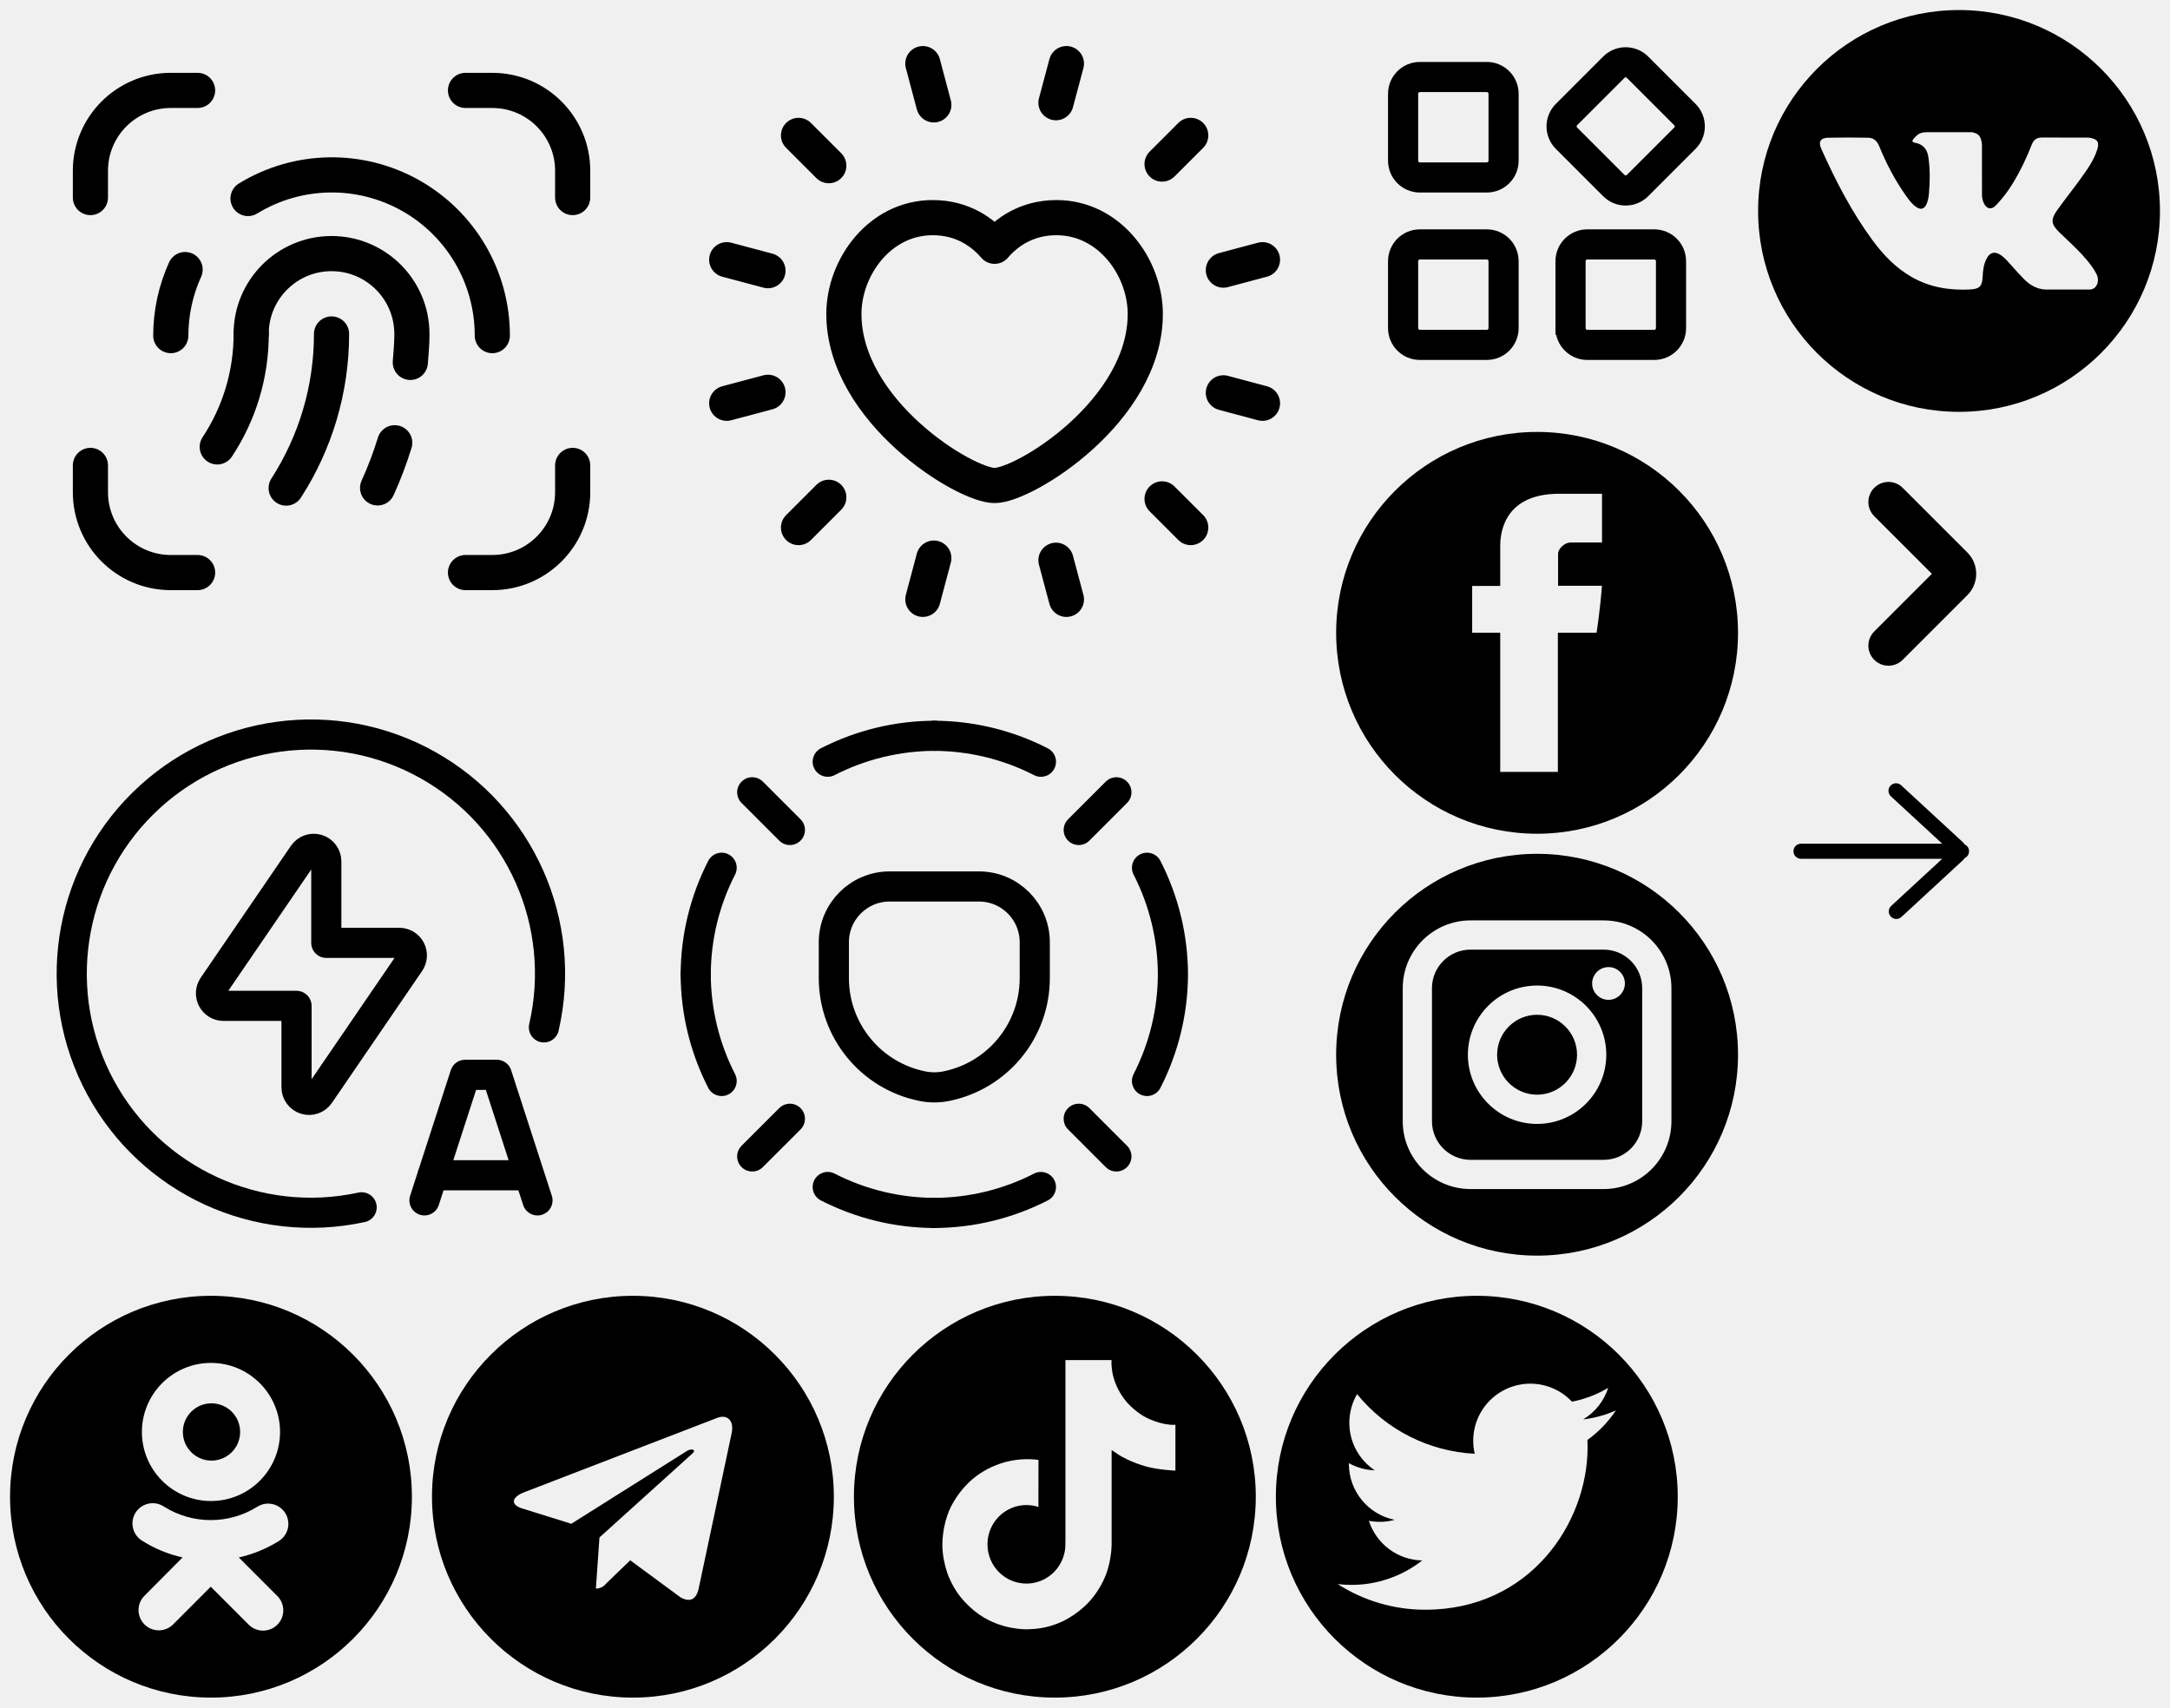
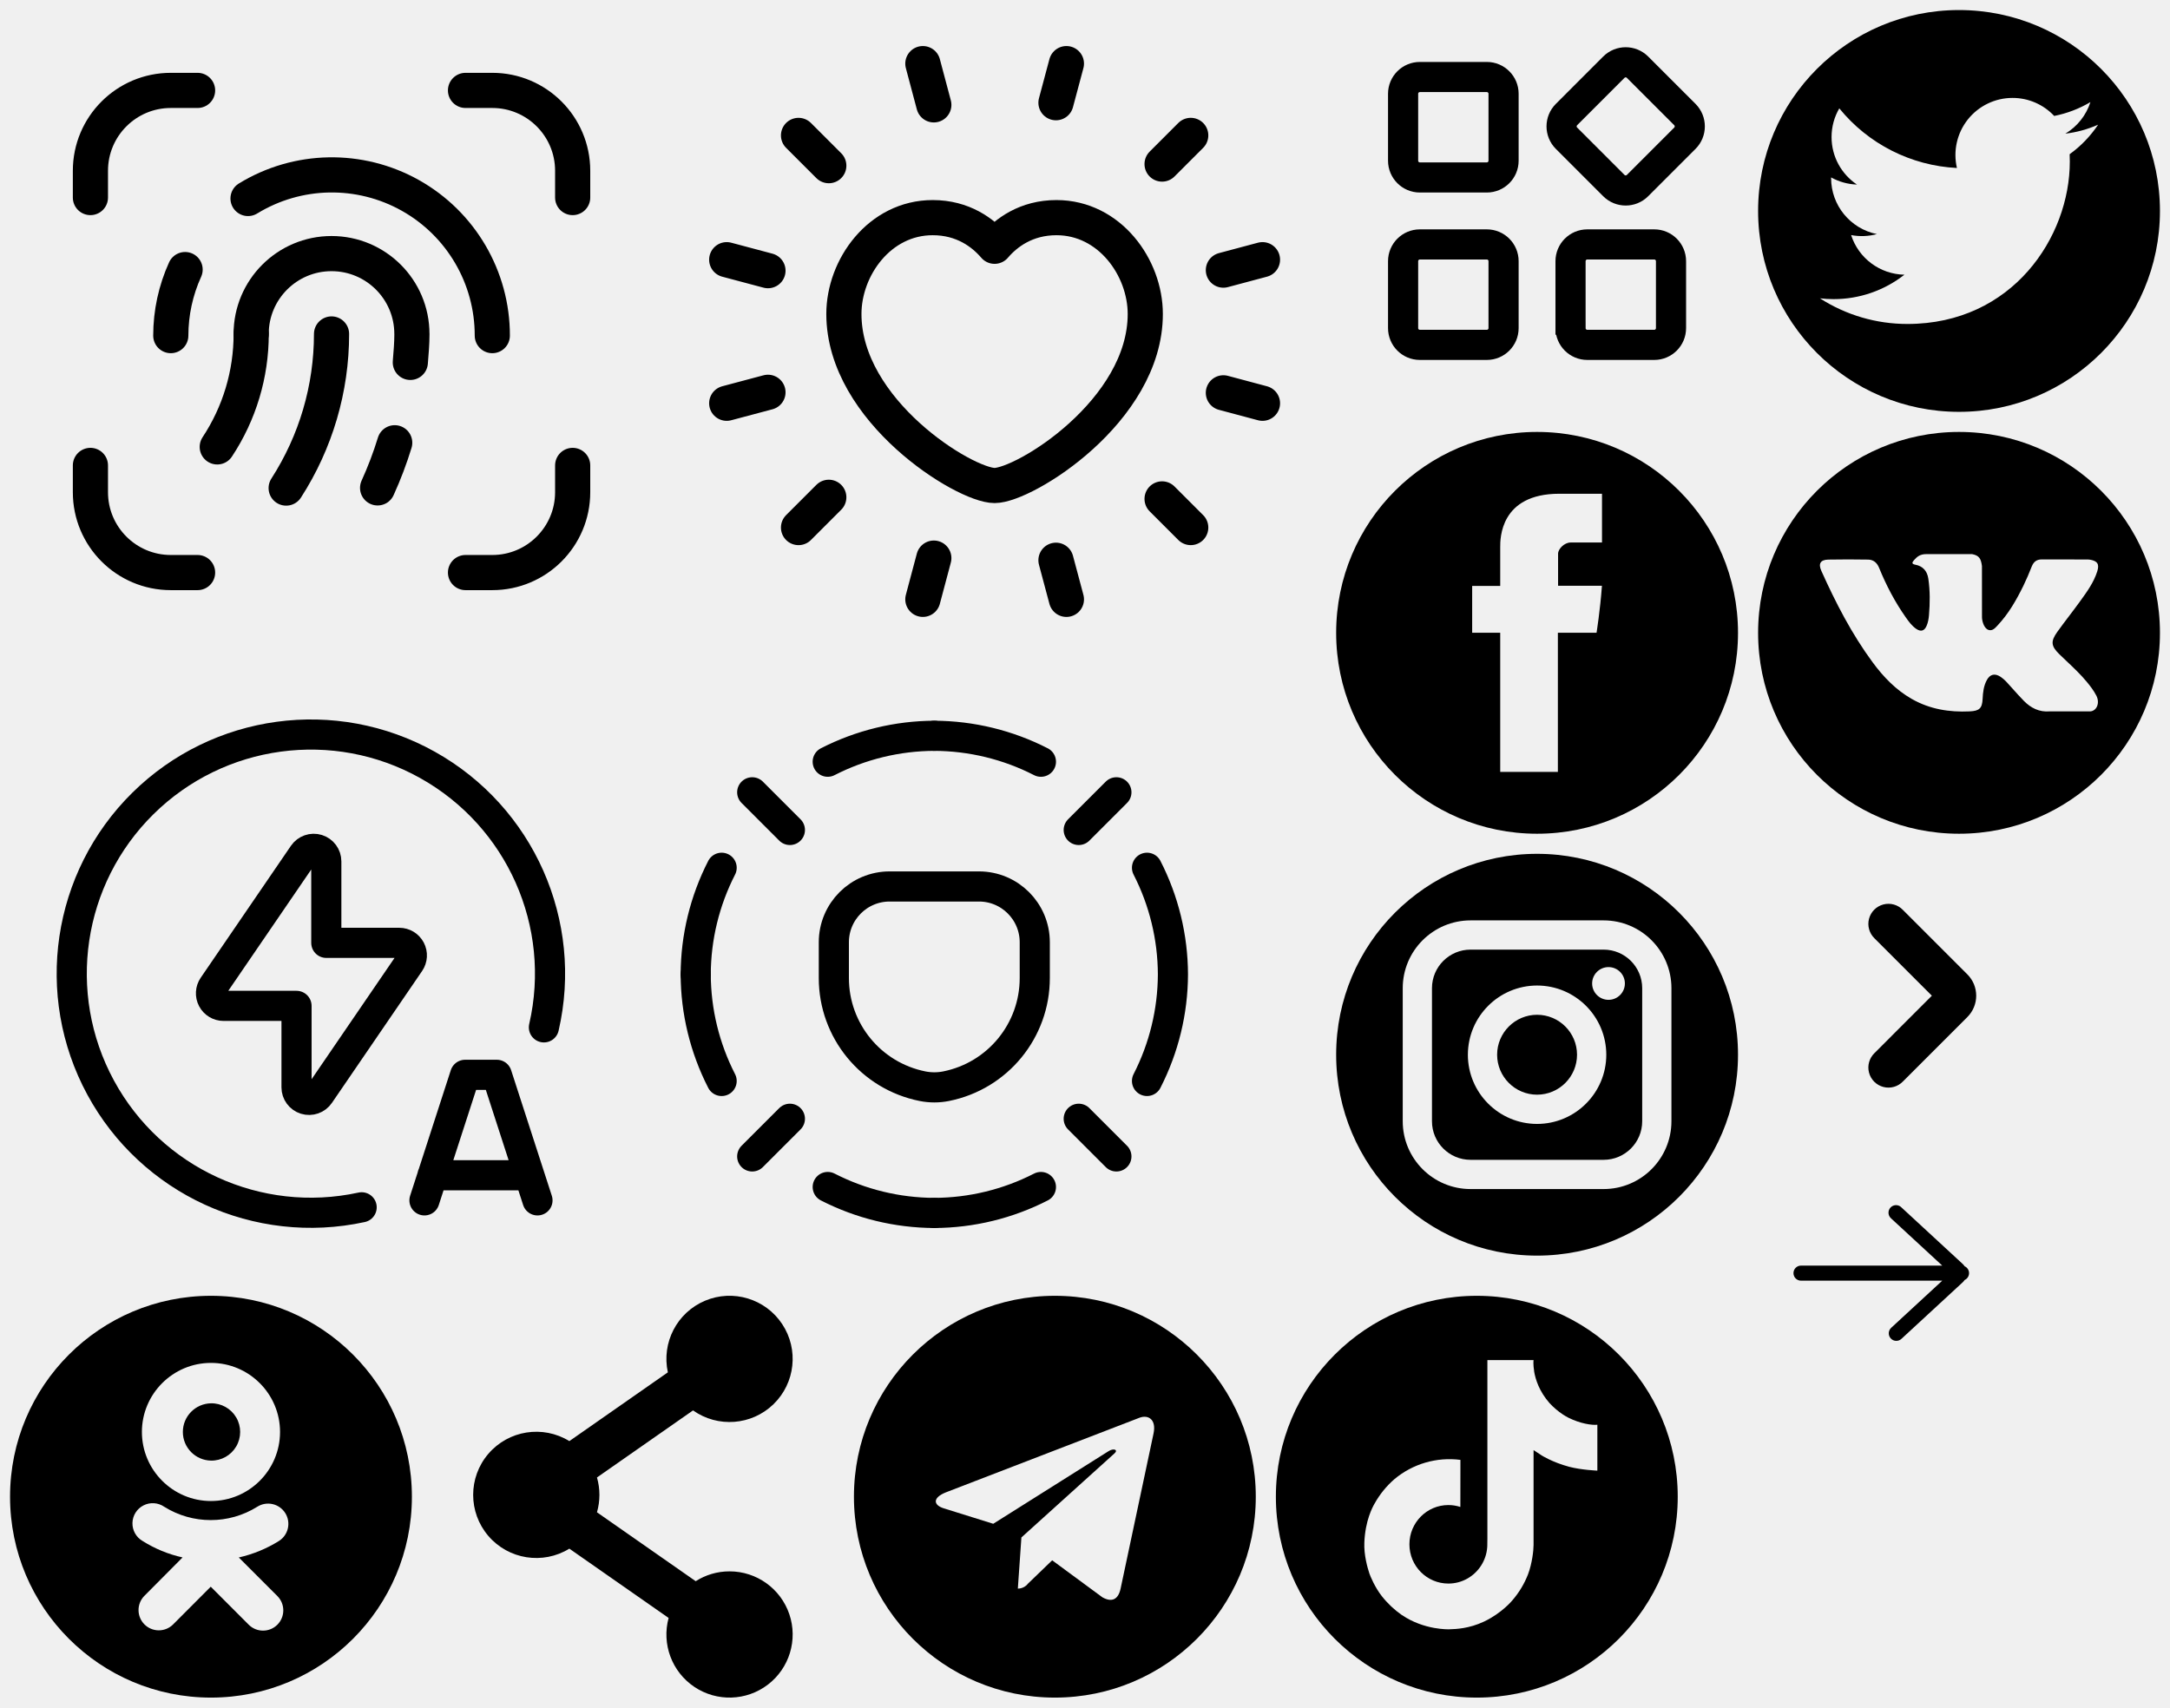
<svg xmlns="http://www.w3.org/2000/svg" width="216" height="170" viewBox="0 0 216 170">
  <view id="image-apps" viewBox="132 0 42 42" />
  <svg width="42" height="42" fill="none" viewBox="-1 -1 42 42" x="132">
    <path d="M6.664 15V8.333c0-.92.746-1.666 1.667-1.666h6.666c.92 0 1.667.746 1.667 1.666V15c0 .92-.746 1.666-1.667 1.666H8.331c-.92 0-1.667-.746-1.667-1.666ZM6.664 31.666V25c0-.92.746-1.667 1.667-1.667h6.666c.92 0 1.667.746 1.667 1.667v6.666c0 .921-.746 1.667-1.667 1.667H8.331c-.92 0-1.667-.746-1.667-1.666ZM23.33 31.666V25c0-.92.747-1.667 1.667-1.667h6.667c.92 0 1.667.746 1.667 1.667v6.666c0 .921-.747 1.667-1.667 1.667h-6.667c-.92 0-1.666-.746-1.666-1.666ZM27.641 17.474l-4.714-4.714a1.667 1.667 0 0 1 0-2.357l4.714-4.714c.651-.65 1.706-.65 2.357 0l4.714 4.714c.651.651.651 1.707 0 2.357l-4.714 4.714c-.65.651-1.706.651-2.357 0Z" stroke="currentColor" stroke-width="3" />
  </svg>
-   <view id="image-arrow" viewBox="174 72 26 26" />
-   <svg width="26" height="26" fill="none" viewBox="-1 -1 26 26" x="174" y="72">
+   <view id="image-arrow" viewBox="174 114 26 26" />
+   <svg width="26" height="26" fill="none" viewBox="-1 -1 26 26" x="174" y="114">
    <path fill-rule="evenodd" clip-rule="evenodd" d="M13.25 6.301A.75.75 0 1 1 14.266 5.2l6.094 5.625c.077.072.144.15.199.235a.75.75 0 0 1 0 1.366 1.255 1.255 0 0 1-.2.236l-6.093 5.625a.75.75 0 1 1-1.018-1.102l5.083-4.692H4.27a.75.75 0 0 1 0-1.5H18.33l-5.082-4.69Z" fill="currentColor" />
  </svg>
  <view id="image-automatization" viewBox="0 66 62 62" />
  <svg width="62" height="62" fill="none" viewBox="-1 -1 62 62" y="66">
    <g clip-path="url(#ca)" stroke="currentColor" stroke-width="3" stroke-linecap="round" stroke-linejoin="round">
      <path d="M42.047 50h9.631M52.5 52.5 48.45 40H45.3l-4.05 12.5M29.198 18.047a1.25 1.25 0 0 1 2.282.705v8.111h7.266a1.25 1.25 0 0 1 1.032 1.956l-8.98 13.134a1.25 1.25 0 0 1-2.282-.706v-8.11H21.25a1.251 1.251 0 0 1-1.032-1.956l8.98-13.134Z" />
      <path d="M34.998 53.19A23.804 23.804 0 1 1 53.14 35.277" />
    </g>
    <defs>
      <clipPath id="ca">
        <path fill="#fff" d="M0 0h60v60H0z" />
      </clipPath>
    </defs>
  </svg>
  <view id="image-facebook-logo" viewBox="132 42 42 42" />
  <svg width="42" height="42" fill="none" viewBox="-1 -1 42 42" x="132" y="42">
    <g clip-path="url(#da)">
      <path fill-rule="evenodd" clip-rule="evenodd" d="M20 0C8.954 0 0 8.954 0 20s8.954 20 20 20 20-8.954 20-20S31.046 0 20 0Zm3.335 11.008h3.127V6.154H22.21c-5.899 0-5.882 4.48-5.879 5.316v3.859h-2.793v4.662h2.793v13.855h5.738V19.992h3.85s.361-2.235.537-4.68H22.09v-3.188c0-.476.625-1.116 1.244-1.116Z" fill="currentColor" />
    </g>
    <defs>
      <clipPath id="da">
        <path fill="#fff" d="M0 0h40v40H0z" />
      </clipPath>
    </defs>
  </svg>
  <view id="image-fingerprint" viewBox="0 0 66 66" />
  <svg width="66" height="66" fill="none" viewBox="-1 -1 66 66">
    <path d="M24 32.246a8 8 0 0 1 16 0M40.003 32.246c0 .958-.085 1.893-.16 2.831M38.29 43.077a37.121 37.121 0 0 1-1.704 4.494" stroke="currentColor" stroke-width="3.5" stroke-linecap="round" stroke-linejoin="round" />
    <path d="M27.484 47.589a28.28 28.28 0 0 0 4.517-15.343M20.625 43.49a20.337 20.337 0 0 0 3.378-11.244M16 32.411a15.92 15.92 0 0 1 1.425-6.575M48.004 32.411a15.975 15.975 0 0 0-24.316-13.65M8 45.333V48a8 8 0 0 0 8 8h2.667M45.336 8h2.667a8 8 0 0 1 8 8v2.667M18.667 8H16a8 8 0 0 0-8 8v2.667M56.003 45.333V48a8 8 0 0 1-8 8h-2.667" stroke="currentColor" stroke-width="3.5" stroke-linecap="round" stroke-linejoin="round" />
  </svg>
  <view id="image-guard" viewBox="62 66 62 62" />
  <svg width="62" height="62" fill="none" viewBox="-1 -1 62 62" x="62" y="66">
    <g clip-path="url(#fa)" stroke="currentColor" stroke-width="3" stroke-linecap="round" stroke-linejoin="round">
      <path d="m44.375 44.375 3.75 3.75M53.753 30a23.451 23.451 0 0 1-2.581 10.613M40.613 51.169A23.453 23.453 0 0 1 30 53.75M30 6.25a23.45 23.45 0 0 1 10.613 2.582M51.172 19.387A23.453 23.453 0 0 1 53.753 30M15.625 15.625l-3.75-3.75M6.25 30a23.45 23.45 0 0 1 2.582-10.613" />
      <path d="M19.39 8.831A23.453 23.453 0 0 1 30.005 6.25M30.003 53.75a23.452 23.452 0 0 1-10.612-2.582M8.831 40.613A23.454 23.454 0 0 1 6.25 30M44.375 15.625l3.75-3.75M15.625 44.375l-3.75 3.75M28.823 41.133A10.976 10.976 0 0 1 20 30.371v-3.565a5.555 5.555 0 0 1 5.556-5.556h8.888A5.555 5.555 0 0 1 40 26.806v3.565a10.976 10.976 0 0 1-8.823 10.762 6.002 6.002 0 0 1-2.354 0Z" />
    </g>
    <defs>
      <clipPath id="fa">
        <path fill="#fff" d="M0 0h60v60H0z" />
      </clipPath>
    </defs>
  </svg>
  <view id="image-heartsun" viewBox="66 0 66 66" />
  <svg width="66" height="66" fill="none" viewBox="-1 -1 66 66" x="66">
    <path d="m24.86 5.333 1.093 4.107M38.11 54.773l1.04 3.894M12.484 12.48l3.014 3.013M48.672 48.666l2.853 2.853M5.336 24.852l4.107 1.094M54.773 38.106l3.894 1.04M5.336 39.146l4.107-1.093M54.773 25.892l3.894-1.04M12.484 51.52l3.014-3.014M48.672 15.333l2.853-2.854M24.86 58.666l1.093-4.106M38.11 9.226l1.04-3.893M32 23.517c1.15-1.344 3.136-2.851 6.16-2.851 5.29 0 8.84 4.965 8.84 9.592 0 9.667-12.037 17.075-15 17.075-2.963 0-15-7.408-15-17.075 0-4.627 3.55-9.592 8.84-9.592 3.024 0 5.01 1.51 6.16 2.85Z" stroke="currentColor" stroke-width="3.5" stroke-linecap="round" stroke-linejoin="round" />
  </svg>
  <view id="image-instagram-logo" viewBox="132 84 42 42" />
  <svg width="42" height="42" fill="none" viewBox="-1 -1 42 42" x="132" y="84">
    <g clip-path="url(#ha)" fill="currentColor">
      <path d="M16.022 20A3.983 3.983 0 0 1 20 16.023 3.982 3.982 0 0 1 23.977 20 3.983 3.983 0 0 1 20 23.978 3.983 3.983 0 0 1 16.022 20Z" />
      <path fill-rule="evenodd" clip-rule="evenodd" d="M9.537 13.374a3.841 3.841 0 0 1 3.837-3.837h13.252a3.841 3.841 0 0 1 3.837 3.837v13.252a3.841 3.841 0 0 1-3.837 3.837H13.374a3.841 3.841 0 0 1-3.837-3.837V13.374ZM13.111 20c0 3.798 3.09 6.889 6.889 6.889 3.798 0 6.889-3.09 6.889-6.89a6.897 6.897 0 0 0-6.89-6.888A6.897 6.897 0 0 0 13.112 20Zm12.369-7.094c0 .899.731 1.63 1.63 1.63.899 0 1.63-.731 1.63-1.63 0-.899-.731-1.63-1.63-1.63-.899 0-1.63.731-1.63 1.63Z" />
      <path fill-rule="evenodd" clip-rule="evenodd" d="M20 0C8.954 0 0 8.954 0 20s8.954 20 20 20 20-8.954 20-20S31.046 0 20 0Zm6.626 33.373a6.754 6.754 0 0 0 6.747-6.747V13.374a6.754 6.754 0 0 0-6.747-6.747H13.374a6.754 6.754 0 0 0-6.747 6.747v13.252a6.754 6.754 0 0 0 6.747 6.747h13.252Z" />
    </g>
    <defs>
      <clipPath id="ha">
        <path fill="#fff" d="M0 0h40v40H0z" />
      </clipPath>
    </defs>
  </svg>
  <view id="image-ok-logo" viewBox="0 128 42 42" />
  <svg width="42" height="42" fill="none" viewBox="-1 -1 42 42" y="128">
    <g clip-path="url(#ia)" fill="currentColor">
      <path d="M20 10.703a2.852 2.852 0 1 1 0 5.703 2.852 2.852 0 0 1 0-5.703Z" />
      <path fill-rule="evenodd" clip-rule="evenodd" d="M40 20c0 11.046-8.954 20-20 20S0 31.046 0 20 8.954 0 20 0s20 8.954 20 20Zm-20 .43a6.88 6.88 0 0 0 6.875-6.875c0-3.79-3.086-6.875-6.875-6.875-3.79 0-6.875 3.086-6.875 6.875S16.211 20.43 20 20.43Zm2.781 5.617c1.411-.32 2.758-.874 3.985-1.64A2.015 2.015 0 1 0 24.609 21a8.742 8.742 0 0 1-9.265 0 2.017 2.017 0 1 0-2.156 3.406 12.574 12.574 0 0 0 3.984 1.64l-3.828 3.852a2.017 2.017 0 0 0 2.851 2.852l3.782-3.79 3.78 3.782a2.016 2.016 0 1 0 2.852-2.851l-3.851-3.852.023.008Z" />
    </g>
    <defs>
      <clipPath id="ia">
        <path fill="#fff" d="M0 0h40v40H0z" />
      </clipPath>
    </defs>
  </svg>
-   <view id="image-swiper-arrow" viewBox="174 42 30 30" />
-   <svg width="30" height="30" fill="none" viewBox="-1 -1 30 30" x="174" y="42">
-     <path fill-rule="evenodd" clip-rule="evenodd" d="M11.586 8.414a2 2 0 1 1 2.828-2.828l6.418 6.418a3 3 0 0 1 0 4.242l-6.418 6.418a2 2 0 1 1-2.828-2.828l5.71-5.711-5.71-5.71Z" fill="currentColor" />
-   </svg>
-   <view id="image-telegram-logo" viewBox="42 128 42 42" />
+   <view id="image-share" viewBox="42 128 42 42" />
  <svg width="42" height="42" fill="none" viewBox="-1 -1 42 42" x="42" y="128">
-     <g clip-path="url(#ka)">
-       <path d="M20 0C8.955 0 0 8.955 0 20s8.955 20 20 20 20-8.955 20-20S31.045 0 20 0Zm9.823 13.702L26.54 29.168c-.242 1.097-.895 1.364-1.807.847l-5-3.683-2.41 2.323c-.233.3-.595.492-1 .492h-.008l.355-5.09 9.267-8.37c.4-.355-.09-.557-.622-.202l-11.448 7.21-4.934-1.54c-1.066-.338-1.096-1.067.225-1.59l19.277-7.43c.897-.327 1.677.213 1.387 1.568l.001-.001Z" fill="currentColor" />
+     <g clip-path="url(#ja)">
+       <path d="M29.618 27.432c-1.24 0-2.395.36-3.368.98l-9.828-6.86a6.282 6.282 0 0 0 0-3.467l9.562-6.676a6.284 6.284 0 1 0-2.507-3.79l-9.804 6.846a6.284 6.284 0 1 0 0 10.707l9.88 6.898a6.284 6.284 0 1 0 6.064-4.638Z" fill="currentColor" />
    </g>
    <defs>
-       <clipPath id="ka">
+       <clipPath id="ja">
        <path fill="#fff" d="M0 0h40v40H0z" />
      </clipPath>
    </defs>
  </svg>
-   <view id="image-tiktok-logo" viewBox="84 128 42 42" />
+   <view id="image-swiper-arrow" viewBox="174 84 30 30" />
+   <svg width="30" height="30" fill="none" viewBox="-1 -1 30 30" x="174" y="84">
+     <path fill-rule="evenodd" clip-rule="evenodd" d="M11.586 8.414a2 2 0 1 1 2.828-2.828l6.418 6.418a3 3 0 0 1 0 4.242l-6.418 6.418a2 2 0 1 1-2.828-2.828l5.71-5.711-5.71-5.71Z" fill="currentColor" />
+   </svg>
+   <view id="image-telegram-logo" viewBox="84 128 42 42" />
  <svg width="42" height="42" fill="none" viewBox="-1 -1 42 42" x="84" y="128">
    <g clip-path="url(#la)">
-       <path fill-rule="evenodd" clip-rule="evenodd" d="M40 20C40 8.954 31.046 0 20 0S0 8.954 0 20s8.954 20 20 20 20-8.954 20-20Zm-10.89-7.868a6.085 6.085 0 0 1-.526-.307 7.41 7.41 0 0 1-1.353-1.152c-1.01-1.156-1.387-2.329-1.526-3.15h.006c-.116-.682-.068-1.123-.06-1.123h-4.598v17.798c0 .239 0 .475-.01.708 0 .02-.001.038-.003.058v.014l-.001.015c0 .013 0 .027-.003.04v.01a3.912 3.912 0 0 1-1.964 3.102c-.58.33-1.235.503-1.902.502-2.142 0-3.878-1.748-3.878-3.908s1.736-3.908 3.878-3.908c.405 0 .808.064 1.193.19l.006-4.687a8.53 8.53 0 0 0-6.58 1.927 9.031 9.031 0 0 0-1.968 2.43c-.195.335-.927 1.682-1.015 3.866-.056 1.24.316 2.525.493 3.056v.011c.112.313.544 1.38 1.248 2.279a9.345 9.345 0 0 0 1.992 1.88v-.01l.01.01c2.226 1.515 4.694 1.416 4.694 1.416l.113-.004c.53-.016 1.867-.055 3.37-.767 1.802-.855 2.828-2.129 2.828-2.129a8.851 8.851 0 0 0 1.541-2.564c.416-1.095.555-2.408.555-2.933V15.36c.056.034.799.526.799.526s1.07.686 2.74 1.134c1.197.318 2.811.385 2.811.385v-4.57c-.565.062-1.714-.117-2.89-.703Z" fill="currentColor" />
+       <path d="M20 0C8.955 0 0 8.955 0 20s8.955 20 20 20 20-8.955 20-20S31.045 0 20 0Zm9.823 13.702L26.54 29.168c-.242 1.097-.895 1.364-1.807.847l-5-3.683-2.41 2.323c-.233.3-.595.492-1 .492h-.008l.355-5.09 9.267-8.37c.4-.355-.09-.557-.622-.202l-11.448 7.21-4.934-1.54c-1.066-.338-1.096-1.067.225-1.59l19.277-7.43c.897-.327 1.677.213 1.387 1.568l.001-.001Z" fill="currentColor" />
    </g>
    <defs>
      <clipPath id="la">
        <path fill="#fff" d="M0 0h40v40H0z" />
      </clipPath>
    </defs>
  </svg>
-   <view id="image-twitter-logo" viewBox="126 128 42 42" />
+   <view id="image-tiktok-logo" viewBox="126 128 42 42" />
  <svg width="42" height="42" fill="none" viewBox="-1 -1 42 42" x="126" y="128">
    <g clip-path="url(#ma)">
-       <path fill-rule="evenodd" clip-rule="evenodd" d="M20 0C8.954 0 0 8.954 0 20s8.954 20 20 20 20-8.954 20-20S31.046 0 20 0Zm11.027 15.087c0-.246-.005-.49-.016-.735 1.11-.8 2.073-1.801 2.835-2.94a11.36 11.36 0 0 1-3.263.894 5.698 5.698 0 0 0 2.498-3.143 11.372 11.372 0 0 1-3.608 1.379 5.674 5.674 0 0 0-4.147-1.794 5.682 5.682 0 0 0-5.534 6.976 16.13 16.13 0 0 1-11.71-5.937c-.49.84-.77 1.816-.77 2.857 0 1.97 1.003 3.71 2.528 4.729a5.66 5.66 0 0 1-2.573-.711v.072a5.685 5.685 0 0 0 4.557 5.57 5.705 5.705 0 0 1-2.566.098 5.687 5.687 0 0 0 5.307 3.945 11.398 11.398 0 0 1-7.056 2.432c-.459 0-.91-.027-1.355-.08a16.078 16.078 0 0 0 8.709 2.553c10.45 0 16.164-8.657 16.164-16.165Z" fill="currentColor" />
+       <path fill-rule="evenodd" clip-rule="evenodd" d="M40 20C40 8.954 31.046 0 20 0S0 8.954 0 20s8.954 20 20 20 20-8.954 20-20Zm-10.89-7.868a6.085 6.085 0 0 1-.526-.307 7.41 7.41 0 0 1-1.353-1.152c-1.01-1.156-1.387-2.329-1.526-3.15h.006c-.116-.682-.068-1.123-.06-1.123h-4.598v17.798c0 .239 0 .475-.01.708 0 .02-.001.038-.003.058v.014l-.001.015c0 .013 0 .027-.003.04v.01a3.912 3.912 0 0 1-1.964 3.102c-.58.33-1.235.503-1.902.502-2.142 0-3.878-1.748-3.878-3.908s1.736-3.908 3.878-3.908c.405 0 .808.064 1.193.19l.006-4.687a8.53 8.53 0 0 0-6.58 1.927 9.031 9.031 0 0 0-1.968 2.43c-.195.335-.927 1.682-1.015 3.866-.056 1.24.316 2.525.493 3.056v.011c.112.313.544 1.38 1.248 2.279a9.345 9.345 0 0 0 1.992 1.88v-.01l.01.01c2.226 1.515 4.694 1.416 4.694 1.416l.113-.004c.53-.016 1.867-.055 3.37-.767 1.802-.855 2.828-2.129 2.828-2.129a8.851 8.851 0 0 0 1.541-2.564c.416-1.095.555-2.408.555-2.933V15.36c.056.034.799.526.799.526s1.07.686 2.74 1.134c1.197.318 2.811.385 2.811.385v-4.57c-.565.062-1.714-.117-2.89-.703Z" fill="currentColor" />
    </g>
    <defs>
      <clipPath id="ma">
        <path fill="#fff" d="M0 0h40v40H0z" />
      </clipPath>
    </defs>
  </svg>
-   <view id="image-vk-logo" viewBox="174 0 42 42" />
+   <view id="image-twitter-logo" viewBox="174 0 42 42" />
  <svg width="42" height="42" fill="none" viewBox="-1 -1 42 42" x="174">
    <g clip-path="url(#na)">
-       <path fill-rule="evenodd" clip-rule="evenodd" d="M20 0C8.954 0 0 8.954 0 20s8.954 20 20 20 20-8.954 20-20S31.046 0 20 0Zm10.72 22.831a66.491 66.491 0 0 1-.733-.701c-.828-.808-.88-1.277-.216-2.21.386-.54.787-1.069 1.188-1.597.354-.468.71-.936 1.054-1.412l.078-.108c.659-.911 1.321-1.827 1.666-2.916.23-.722.026-1.04-.712-1.168-.128-.021-.26-.021-.39-.021l-4.388-.006c-.54-.008-.838.228-1.03.707a26.465 26.465 0 0 1-.832 1.918c-.696 1.417-1.475 2.787-2.567 3.945l-.046.05c-.23.245-.488.521-.865.396-.502-.183-.651-1.012-.642-1.292l-.004-5.066c-.098-.722-.259-1.046-.978-1.186h-4.558c-.607 0-.913.236-1.239.616-.185.22-.243.362.142.436.756.143 1.184.633 1.296 1.39.18 1.213.168 2.43.064 3.647-.03.355-.091.709-.232 1.04-.22.524-.577.63-1.044.307-.421-.29-.719-.7-1.011-1.11-1.094-1.546-1.965-3.211-2.677-4.961-.205-.506-.56-.812-1.095-.82a110.492 110.492 0 0 0-3.951 0c-.79.015-1.027.4-.704 1.119 1.433 3.19 3.03 6.29 5.113 9.114 1.069 1.448 2.297 2.73 3.884 3.636 1.797 1.027 3.732 1.337 5.772 1.242.954-.046 1.24-.294 1.285-1.244.03-.651.104-1.3.425-1.884.314-.574.792-.683 1.343-.326a3.8 3.8 0 0 1 .725.648c.177.193.353.39.528.585.356.398.712.795 1.085 1.175.7.712 1.53 1.132 2.57 1.046l4.033.002c.649-.044.987-.84.614-1.566-.262-.508-.607-.959-.971-1.397-.607-.729-1.293-1.379-1.98-2.028Z" fill="currentColor" />
+       <path fill-rule="evenodd" clip-rule="evenodd" d="M20 0C8.954 0 0 8.954 0 20s8.954 20 20 20 20-8.954 20-20S31.046 0 20 0Zm11.027 15.087c0-.246-.005-.49-.016-.735 1.11-.8 2.073-1.801 2.835-2.94a11.36 11.36 0 0 1-3.263.894 5.698 5.698 0 0 0 2.498-3.143 11.372 11.372 0 0 1-3.608 1.379 5.674 5.674 0 0 0-4.147-1.794 5.682 5.682 0 0 0-5.534 6.976 16.13 16.13 0 0 1-11.71-5.937c-.49.84-.77 1.816-.77 2.857 0 1.97 1.003 3.71 2.528 4.729a5.66 5.66 0 0 1-2.573-.711v.072a5.685 5.685 0 0 0 4.557 5.57 5.705 5.705 0 0 1-2.566.098 5.687 5.687 0 0 0 5.307 3.945 11.398 11.398 0 0 1-7.056 2.432c-.459 0-.91-.027-1.355-.08a16.078 16.078 0 0 0 8.709 2.553c10.45 0 16.164-8.657 16.164-16.165Z" fill="currentColor" />
    </g>
    <defs>
      <clipPath id="na">
        <path fill="#fff" d="M0 0h40v40H0z" />
      </clipPath>
    </defs>
  </svg>
+   <view id="image-vk-logo" viewBox="174 42 42 42" />
+   <svg width="42" height="42" fill="none" viewBox="-1 -1 42 42" x="174" y="42">
+     <g clip-path="url(#oa)">
+       <path fill-rule="evenodd" clip-rule="evenodd" d="M20 0C8.954 0 0 8.954 0 20s8.954 20 20 20 20-8.954 20-20S31.046 0 20 0Zm10.72 22.831a66.491 66.491 0 0 1-.733-.701c-.828-.808-.88-1.277-.216-2.21.386-.54.787-1.069 1.188-1.597.354-.468.71-.936 1.054-1.412l.078-.108c.659-.911 1.321-1.827 1.666-2.916.23-.722.026-1.04-.712-1.168-.128-.021-.26-.021-.39-.021l-4.388-.006c-.54-.008-.838.228-1.03.707a26.465 26.465 0 0 1-.832 1.918c-.696 1.417-1.475 2.787-2.567 3.945l-.046.05c-.23.245-.488.521-.865.396-.502-.183-.651-1.012-.642-1.292l-.004-5.066c-.098-.722-.259-1.046-.978-1.186h-4.558c-.607 0-.913.236-1.239.616-.185.22-.243.362.142.436.756.143 1.184.633 1.296 1.39.18 1.213.168 2.43.064 3.647-.03.355-.091.709-.232 1.04-.22.524-.577.63-1.044.307-.421-.29-.719-.7-1.011-1.11-1.094-1.546-1.965-3.211-2.677-4.961-.205-.506-.56-.812-1.095-.82a110.492 110.492 0 0 0-3.951 0c-.79.015-1.027.4-.704 1.119 1.433 3.19 3.03 6.29 5.113 9.114 1.069 1.448 2.297 2.73 3.884 3.636 1.797 1.027 3.732 1.337 5.772 1.242.954-.046 1.24-.294 1.285-1.244.03-.651.104-1.3.425-1.884.314-.574.792-.683 1.343-.326a3.8 3.8 0 0 1 .725.648c.177.193.353.39.528.585.356.398.712.795 1.085 1.175.7.712 1.53 1.132 2.57 1.046l4.033.002c.649-.044.987-.84.614-1.566-.262-.508-.607-.959-.971-1.397-.607-.729-1.293-1.379-1.98-2.028Z" fill="currentColor" />
+     </g>
+     <defs>
+       <clipPath id="oa">
+         <path fill="#fff" d="M0 0h40v40H0z" />
+       </clipPath>
+     </defs>
+   </svg>
</svg>
